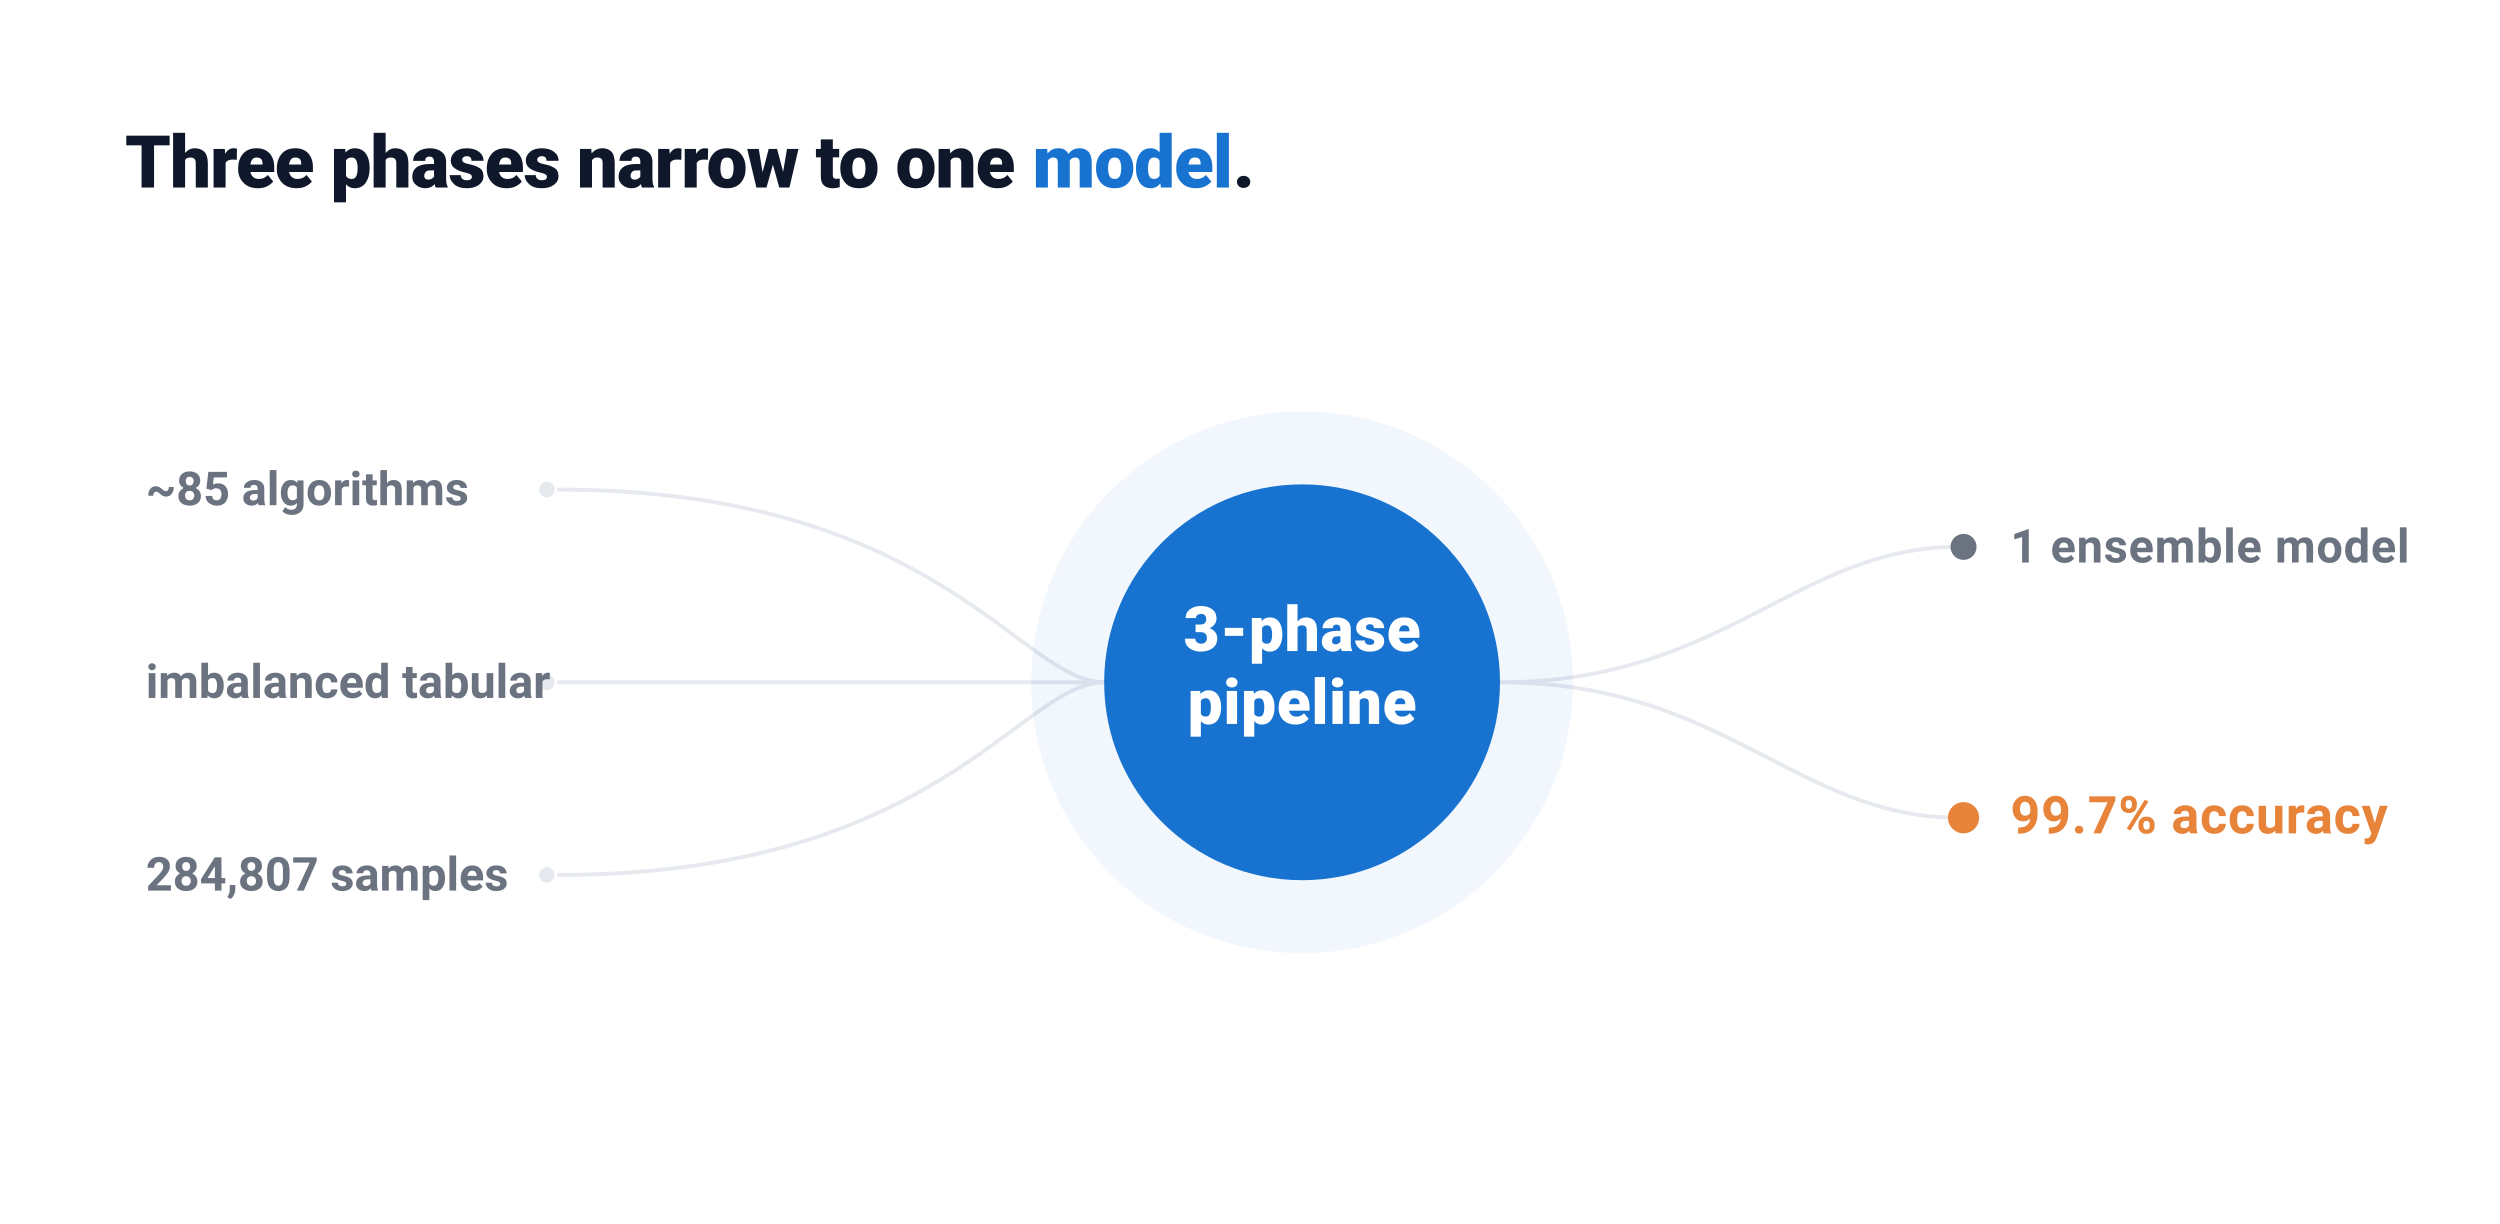
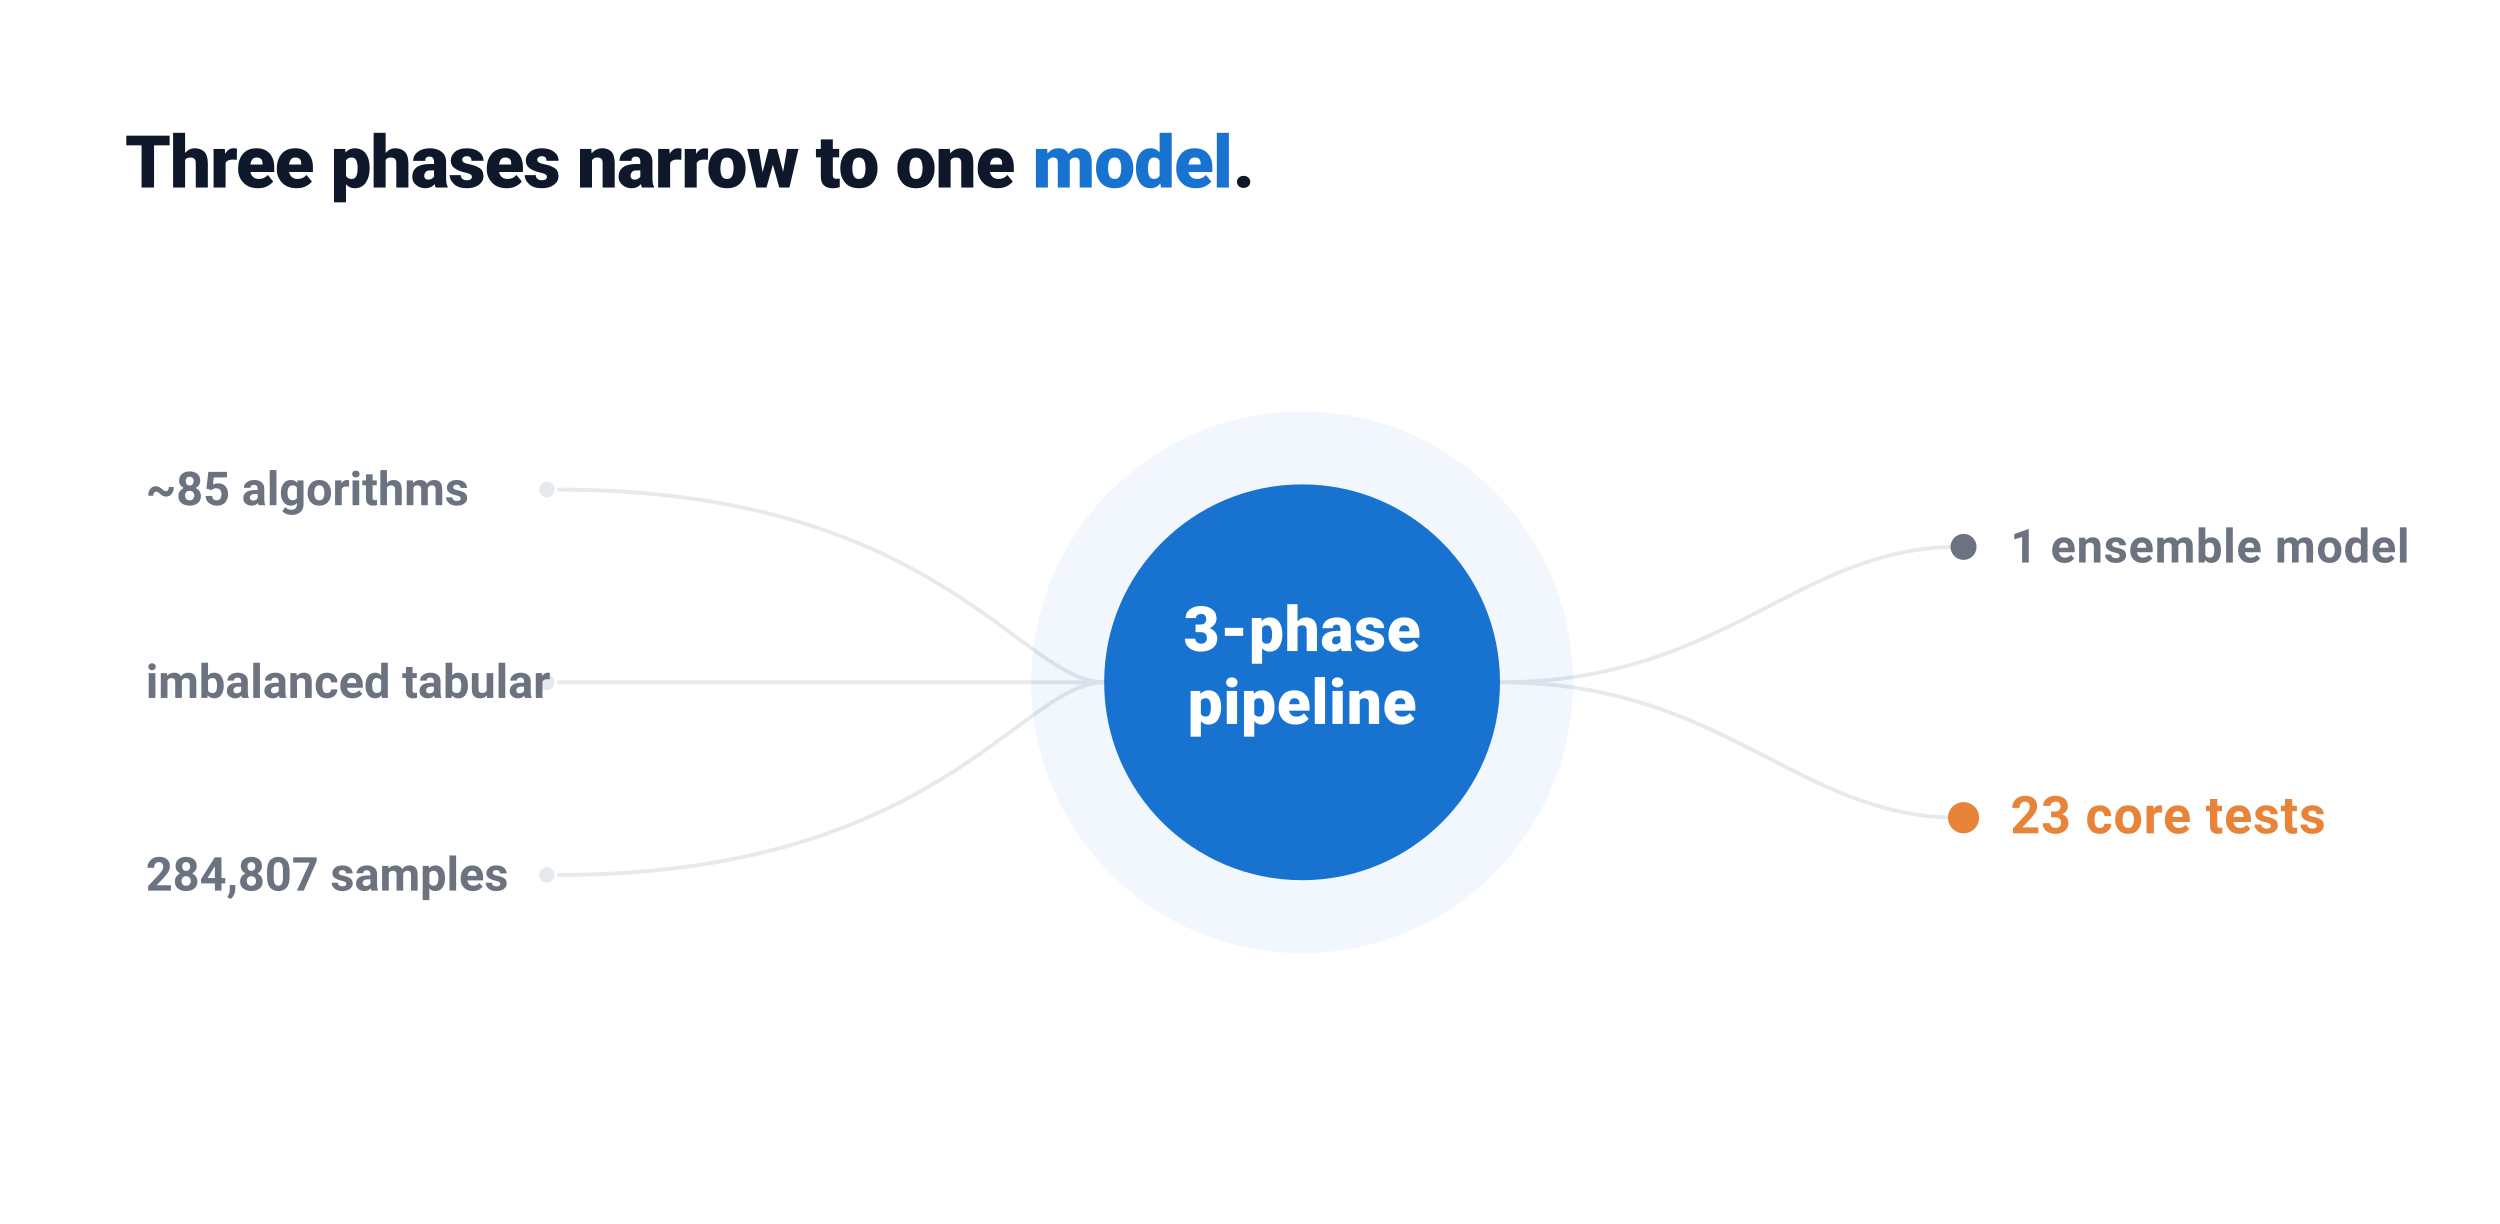
<svg xmlns="http://www.w3.org/2000/svg" viewBox="0 0 960 470" font-family="ui-sans-serif, system-ui, -apple-system, 'Segoe UI', Roboto, sans-serif">
  <rect width="960" height="470" fill="#ffffff" />
  <text x="48" y="72" font-size="28" font-weight="800" fill="#0f172a" letter-spacing="-0.4">Three phases narrow to one <tspan fill="#1772d0">model</tspan>.</text>
  <g stroke="#e6e9ee" stroke-width="1.5" fill="none">
    <path d="M214 188 C 360 188, 392 262, 424 262" />
    <path d="M214 262 C 360 262, 392 262, 424 262" />
    <path d="M214 336 C 360 336, 392 262, 424 262" />
  </g>
  <g fill="#e6e9ee">
    <circle cx="210" cy="188" r="3" />
    <circle cx="210" cy="262" r="3" />
    <circle cx="210" cy="336" r="3" />
  </g>
  <text x="56" y="194" font-size="18" font-weight="600" fill="#6b7280">~85 algorithms</text>
  <text x="56" y="268" font-size="18" font-weight="600" fill="#6b7280">imbalanced tabular</text>
  <text x="56" y="342" font-size="18" font-weight="600" fill="#6b7280">284,807 samples</text>
  <g stroke="#e6e9ee" stroke-width="1.5" fill="none">
    <path d="M576 262 C 662 262, 690 210, 752 210" />
    <path d="M576 262 C 662 262, 690 314, 752 314" />
  </g>
  <circle cx="500" cy="262" r="104" fill="#1772d0" opacity="0.06" />
  <circle cx="500" cy="262" r="76" fill="#1772d0" />
  <text x="500" y="250" text-anchor="middle" font-size="24" font-weight="800" letter-spacing="0.2" fill="#ffffff">3-phase</text>
  <text x="500" y="278" text-anchor="middle" font-size="24" font-weight="800" letter-spacing="0.2" fill="#ffffff">pipeline</text>
  <circle cx="754" cy="210" r="5" fill="#6b7280" />
  <text x="772" y="216" font-size="18" font-weight="600" fill="#6b7280" letter-spacing="0.3">1 ensemble model</text>
  <circle cx="754" cy="314" r="6" fill="#e8833a" />
-   <text x="772" y="320" font-size="20" font-weight="700" fill="#e8833a" letter-spacing="0.3">99.7% accuracy</text>
+   <text x="772" y="320" font-size="20" font-weight="700" fill="#e8833a" letter-spacing="0.3">23 core tests</text>
</svg>
